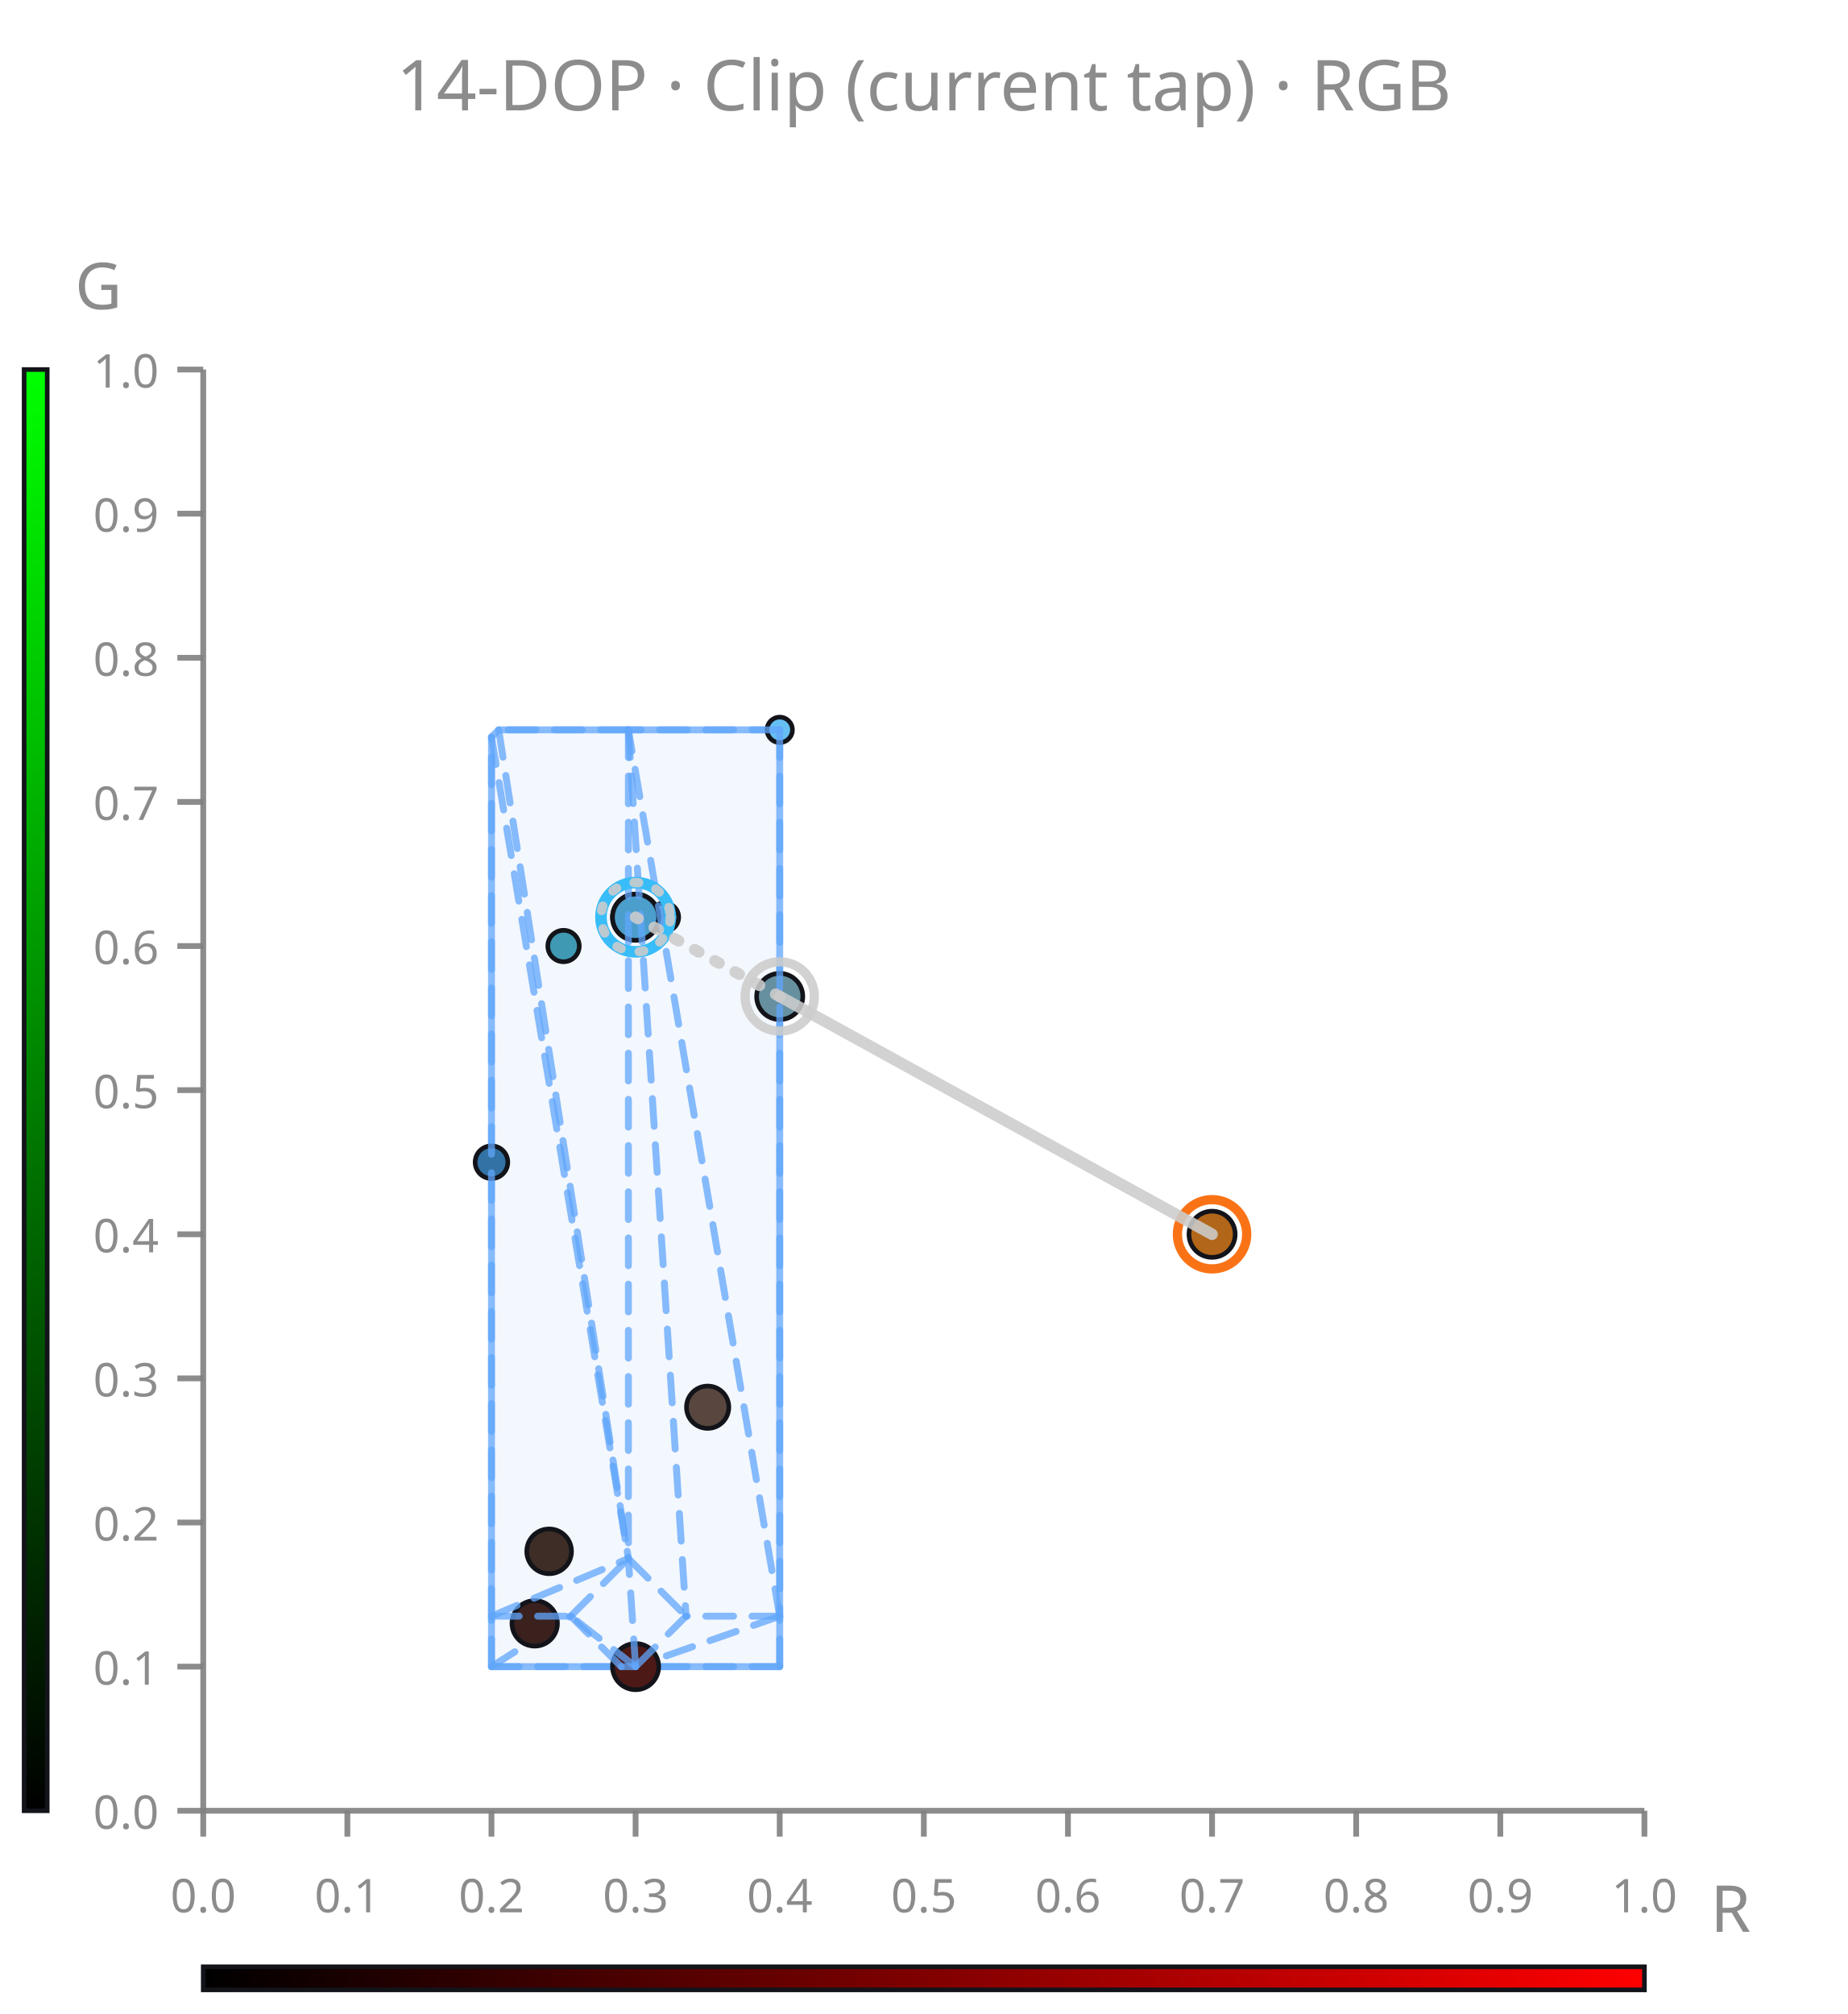
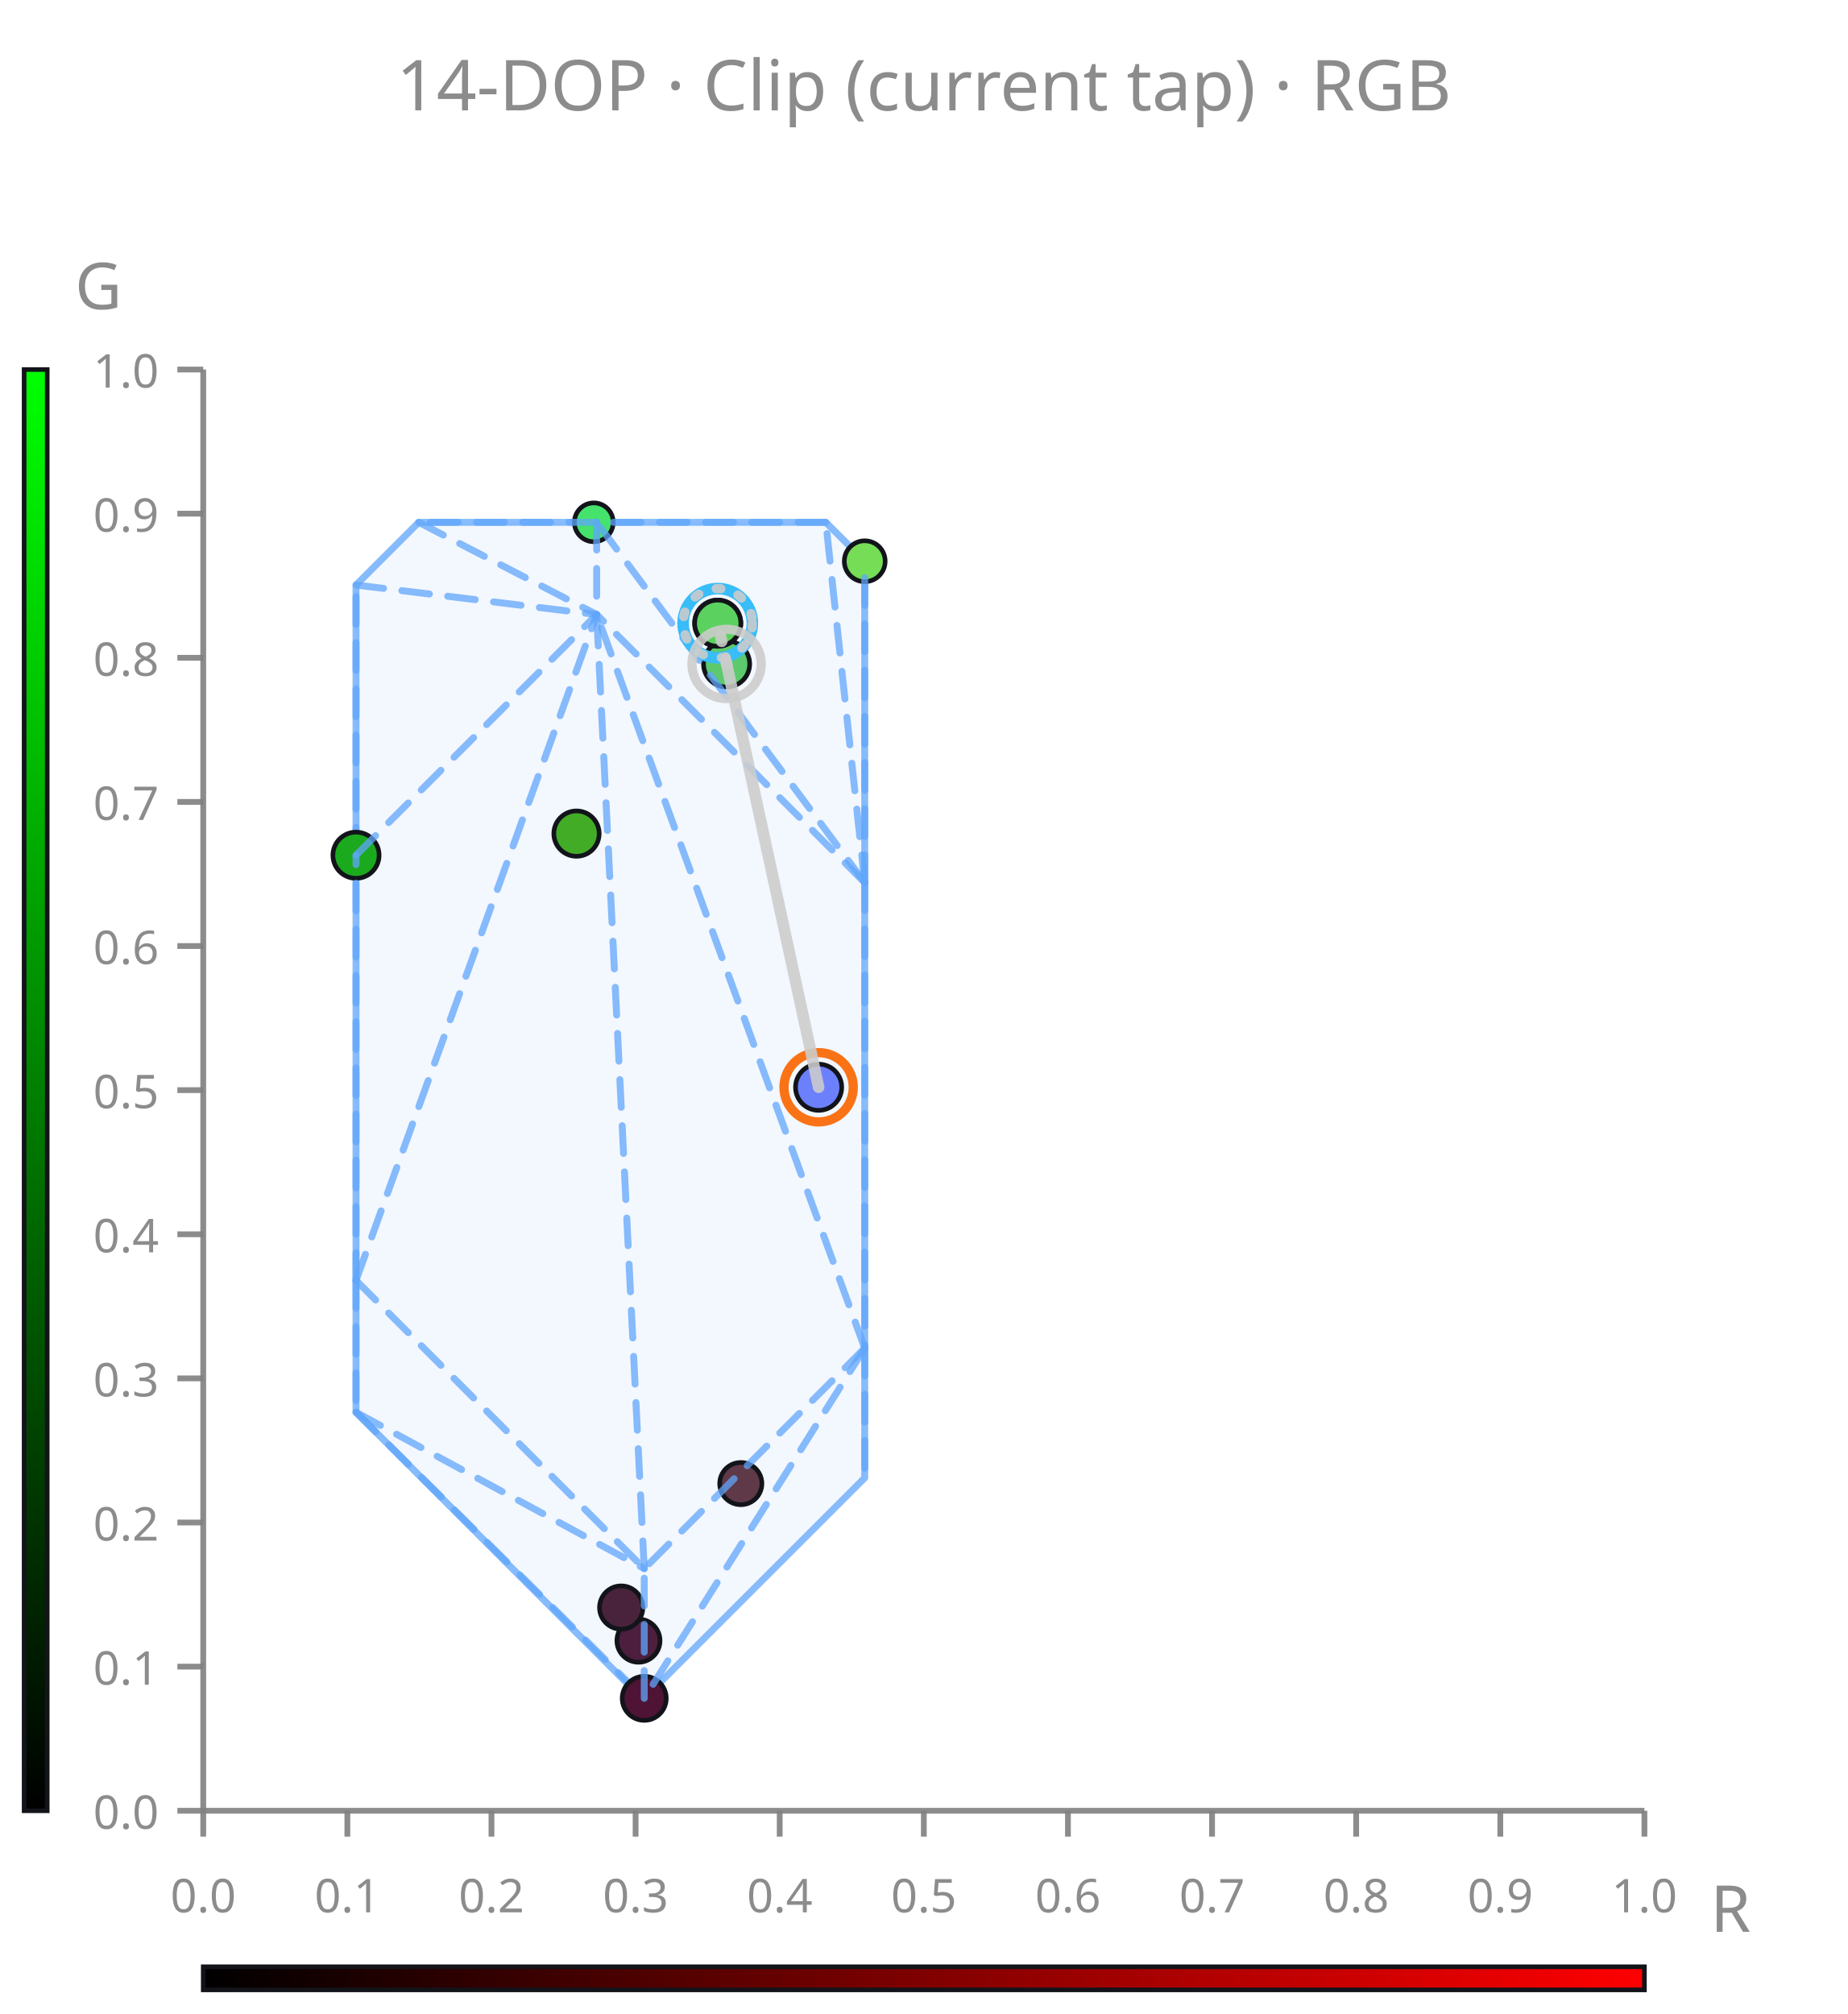
<svg xmlns="http://www.w3.org/2000/svg" baseProfile="full" height="436.0px" version="1.1" viewBox="0,0,400.0,436.0" width="400.0px">
  <defs>
    <linearGradient gradientUnits="userSpaceOnUse" id="plotGradY_2_1_4" x1="7.724" x2="7.724" y1="80" y2="392.0">
      <stop offset="0" stop-color="rgb(0,255,0)" />
      <stop offset="1" stop-color="rgb(0,0,0)" />
    </linearGradient>
    <linearGradient gradientUnits="userSpaceOnUse" id="plotGradX_2_1_4" x1="44.0" x2="356" y1="428.276" y2="428.276">
      <stop offset="0" stop-color="rgb(0,0,0)" />
      <stop offset="1" stop-color="rgb(255,0,0)" />
    </linearGradient>
  </defs>
  <g class="layer_bg" />
  <g class="layer_boundary">
-     <polygon fill="rgba(59,130,246,0.06)" points="106.4,360.8 168.8,360.8 168.8,158 107.96,158 106.4,159.56" stroke="rgba(96,165,250,0.75)" stroke-linejoin="round" stroke-width="1.5" />
+     <polygon fill="rgba(59,130,246,0.06)" points="77.072,305.732 139.004,367.664 139.472,367.664 187.208,319.928 187.208,121.496 178.784,113.072 90.644,113.072 77.072,126.644" stroke="rgba(96,165,250,0.75)" stroke-linejoin="round" stroke-width="1.5" />
  </g>
  <g class="layer_axes">
    <line fill="none" stroke="rgba(128,128,128,0.9)" stroke-width="1.25" x1="44.0" x2="356" y1="392.0" y2="392.0" />
    <line fill="none" stroke="rgba(128,128,128,0.9)" stroke-width="1.25" x1="44.0" x2="44.0" y1="392.0" y2="80" />
    <line fill="none" stroke="rgba(128,128,128,0.9)" stroke-width="1.25" x1="44.0" x2="44.0" y1="392.0" y2="397.6" />
    <text dominant-baseline="hanging" fill="rgba(128,128,128,0.9)" font-family="sans-serif" font-size="10.08" text-anchor="middle" x="44.0" y="406.168">0.0</text>
    <line fill="none" stroke="rgba(128,128,128,0.9)" stroke-width="1.25" x1="75.2" x2="75.2" y1="392.0" y2="397.6" />
    <text dominant-baseline="hanging" fill="rgba(128,128,128,0.9)" font-family="sans-serif" font-size="10.08" text-anchor="middle" x="75.2" y="406.168">0.1</text>
    <line fill="none" stroke="rgba(128,128,128,0.9)" stroke-width="1.25" x1="106.4" x2="106.4" y1="392.0" y2="397.6" />
    <text dominant-baseline="hanging" fill="rgba(128,128,128,0.9)" font-family="sans-serif" font-size="10.08" text-anchor="middle" x="106.4" y="406.168">0.2</text>
    <line fill="none" stroke="rgba(128,128,128,0.9)" stroke-width="1.25" x1="137.6" x2="137.6" y1="392.0" y2="397.6" />
    <text dominant-baseline="hanging" fill="rgba(128,128,128,0.9)" font-family="sans-serif" font-size="10.08" text-anchor="middle" x="137.6" y="406.168">0.3</text>
    <line fill="none" stroke="rgba(128,128,128,0.9)" stroke-width="1.25" x1="168.8" x2="168.8" y1="392.0" y2="397.6" />
    <text dominant-baseline="hanging" fill="rgba(128,128,128,0.9)" font-family="sans-serif" font-size="10.08" text-anchor="middle" x="168.8" y="406.168">0.4</text>
    <line fill="none" stroke="rgba(128,128,128,0.9)" stroke-width="1.25" x1="200" x2="200" y1="392.0" y2="397.6" />
    <text dominant-baseline="hanging" fill="rgba(128,128,128,0.9)" font-family="sans-serif" font-size="10.08" text-anchor="middle" x="200" y="406.168">0.5</text>
    <line fill="none" stroke="rgba(128,128,128,0.9)" stroke-width="1.25" x1="231.2" x2="231.2" y1="392.0" y2="397.6" />
    <text dominant-baseline="hanging" fill="rgba(128,128,128,0.9)" font-family="sans-serif" font-size="10.08" text-anchor="middle" x="231.2" y="406.168">0.6</text>
    <line fill="none" stroke="rgba(128,128,128,0.9)" stroke-width="1.25" x1="262.4" x2="262.4" y1="392.0" y2="397.6" />
    <text dominant-baseline="hanging" fill="rgba(128,128,128,0.9)" font-family="sans-serif" font-size="10.08" text-anchor="middle" x="262.4" y="406.168">0.7</text>
    <line fill="none" stroke="rgba(128,128,128,0.9)" stroke-width="1.25" x1="293.6" x2="293.6" y1="392.0" y2="397.6" />
    <text dominant-baseline="hanging" fill="rgba(128,128,128,0.9)" font-family="sans-serif" font-size="10.08" text-anchor="middle" x="293.6" y="406.168">0.8</text>
    <line fill="none" stroke="rgba(128,128,128,0.9)" stroke-width="1.25" x1="324.8" x2="324.8" y1="392.0" y2="397.6" />
    <text dominant-baseline="hanging" fill="rgba(128,128,128,0.9)" font-family="sans-serif" font-size="10.08" text-anchor="middle" x="324.8" y="406.168">0.9</text>
    <line fill="none" stroke="rgba(128,128,128,0.9)" stroke-width="1.25" x1="356" x2="356" y1="392.0" y2="397.6" />
    <text dominant-baseline="hanging" fill="rgba(128,128,128,0.9)" font-family="sans-serif" font-size="10.08" text-anchor="middle" x="356" y="406.168">1.0</text>
    <line fill="none" stroke="rgba(128,128,128,0.9)" stroke-width="1.25" x1="44.0" x2="38.4" y1="392.0" y2="392.0" />
    <text dominant-baseline="central" fill="rgba(128,128,128,0.9)" font-family="sans-serif" font-size="10.08" text-anchor="end" x="34.4" y="392.0">0.0</text>
    <line fill="none" stroke="rgba(128,128,128,0.9)" stroke-width="1.25" x1="44.0" x2="38.4" y1="360.8" y2="360.8" />
    <text dominant-baseline="central" fill="rgba(128,128,128,0.9)" font-family="sans-serif" font-size="10.08" text-anchor="end" x="34.4" y="360.8">0.1</text>
    <line fill="none" stroke="rgba(128,128,128,0.9)" stroke-width="1.25" x1="44.0" x2="38.4" y1="329.6" y2="329.6" />
    <text dominant-baseline="central" fill="rgba(128,128,128,0.9)" font-family="sans-serif" font-size="10.08" text-anchor="end" x="34.4" y="329.6">0.2</text>
    <line fill="none" stroke="rgba(128,128,128,0.9)" stroke-width="1.25" x1="44.0" x2="38.4" y1="298.4" y2="298.4" />
    <text dominant-baseline="central" fill="rgba(128,128,128,0.9)" font-family="sans-serif" font-size="10.08" text-anchor="end" x="34.4" y="298.4">0.3</text>
    <line fill="none" stroke="rgba(128,128,128,0.9)" stroke-width="1.25" x1="44.0" x2="38.4" y1="267.2" y2="267.2" />
    <text dominant-baseline="central" fill="rgba(128,128,128,0.9)" font-family="sans-serif" font-size="10.08" text-anchor="end" x="34.4" y="267.2">0.4</text>
    <line fill="none" stroke="rgba(128,128,128,0.9)" stroke-width="1.25" x1="44.0" x2="38.4" y1="236" y2="236" />
    <text dominant-baseline="central" fill="rgba(128,128,128,0.9)" font-family="sans-serif" font-size="10.08" text-anchor="end" x="34.4" y="236">0.5</text>
    <line fill="none" stroke="rgba(128,128,128,0.9)" stroke-width="1.25" x1="44.0" x2="38.4" y1="204.8" y2="204.8" />
    <text dominant-baseline="central" fill="rgba(128,128,128,0.9)" font-family="sans-serif" font-size="10.08" text-anchor="end" x="34.4" y="204.8">0.6</text>
    <line fill="none" stroke="rgba(128,128,128,0.9)" stroke-width="1.25" x1="44.0" x2="38.4" y1="173.6" y2="173.6" />
    <text dominant-baseline="central" fill="rgba(128,128,128,0.9)" font-family="sans-serif" font-size="10.08" text-anchor="end" x="34.4" y="173.6">0.7</text>
    <line fill="none" stroke="rgba(128,128,128,0.9)" stroke-width="1.25" x1="44.0" x2="38.4" y1="142.4" y2="142.4" />
    <text dominant-baseline="central" fill="rgba(128,128,128,0.9)" font-family="sans-serif" font-size="10.08" text-anchor="end" x="34.4" y="142.4">0.8</text>
    <line fill="none" stroke="rgba(128,128,128,0.9)" stroke-width="1.25" x1="44.0" x2="38.4" y1="111.2" y2="111.2" />
    <text dominant-baseline="central" fill="rgba(128,128,128,0.9)" font-family="sans-serif" font-size="10.08" text-anchor="end" x="34.4" y="111.2">0.9</text>
    <line fill="none" stroke="rgba(128,128,128,0.9)" stroke-width="1.25" x1="44.0" x2="38.4" y1="80" y2="80" />
    <text dominant-baseline="central" fill="rgba(128,128,128,0.9)" font-family="sans-serif" font-size="10.08" text-anchor="end" x="34.4" y="80">1.0</text>
    <text fill="rgba(128,128,128,0.9)" font-family="sans-serif" font-size="14" x="370.3" y="418.208">R</text>
    <text fill="rgba(128,128,128,0.9)" font-family="sans-serif" font-size="14" x="16.224" y="66.928">G</text>
    <rect fill="url(#plotGradY_2_1_4) none" height="312" shape-rendering="geometricPrecision" stroke="rgba(18,20,26,1.0)" stroke-width="1.0" width="5.0" x="5.224" y="80" />
    <rect fill="url(#plotGradX_2_1_4) none" height="5.0" shape-rendering="geometricPrecision" stroke="rgba(18,20,26,1.0)" stroke-width="1.0" width="312" x="44.0" y="425.776" />
  </g>
  <g class="layer_dots">
-     <circle cx="168.8" cy="158" fill="rgb(102,191,242)" r="2.75" stroke="rgba(18,20,26,1.0)" stroke-width="1.0" />
-     <circle cx="143.84" cy="198.56" fill="rgb(81,158,209)" r="3.09" stroke="rgba(18,20,26,1.0)" stroke-width="1.0" />
-     <circle cx="137.6" cy="198.56" fill="rgb(76,158,204)" r="5.0" stroke="rgba(18,20,26,1.0)" stroke-width="1.0" />
-     <circle cx="137.6" cy="198.56" fill="rgb(76,158,204)" r="5.0" stroke="rgba(18,20,26,1.0)" stroke-width="1.0" />
-     <line fill="none" stroke="rgba(96,165,250,0.75)" stroke-dasharray="6,4" stroke-linecap="round" stroke-width="1.5" x1="168.8" x2="136.04" y1="158" y2="158" />
-     <line fill="none" stroke="rgba(96,165,250,0.75)" stroke-dasharray="6,4" stroke-linecap="round" stroke-width="1.5" x1="136.04" x2="107.96" y1="158" y2="158" />
-     <circle cx="122" cy="204.8" fill="rgb(63,153,178)" r="3.404" stroke="rgba(18,20,26,1.0)" stroke-width="1.0" />
-     <circle cx="106.4" cy="251.6" fill="rgb(51,114,165)" r="3.535" stroke="rgba(18,20,26,1.0)" stroke-width="1.0" />
-     <circle cx="168.8" cy="215.72" fill="rgb(102,144,159)" r="5.0" stroke="rgba(18,20,26,1.0)" stroke-width="1.0" />
-     <line fill="none" stroke="rgba(96,165,250,0.75)" stroke-dasharray="6,4" stroke-linecap="round" stroke-width="1.5" x1="168.8" x2="168.8" y1="158" y2="349.88" />
-     <line fill="none" stroke="rgba(96,165,250,0.75)" stroke-dasharray="6,4" stroke-linecap="round" stroke-width="1.5" x1="106.4" x2="106.4" y1="349.88" y2="159.56" />
-     <line fill="none" stroke="rgba(96,165,250,0.75)" stroke-dasharray="6,4" stroke-linecap="round" stroke-width="1.5" x1="106.4" x2="136.04" y1="159.56" y2="337.4" />
-     <line fill="none" stroke="rgba(96,165,250,0.75)" stroke-dasharray="6,4" stroke-linecap="round" stroke-width="1.5" x1="107.96" x2="136.04" y1="158" y2="337.4" />
-     <line fill="none" stroke="rgba(96,165,250,0.75)" stroke-dasharray="6,4" stroke-linecap="round" stroke-width="1.5" x1="168.8" x2="136.04" y1="349.88" y2="158" />
-     <line fill="none" stroke="rgba(96,165,250,0.75)" stroke-dasharray="6,4" stroke-linecap="round" stroke-width="1.5" x1="136.04" x2="136.04" y1="158" y2="337.4" />
-     <line fill="none" stroke="rgba(96,165,250,0.75)" stroke-dasharray="6,4" stroke-linecap="round" stroke-width="1.5" x1="136.04" x2="148.52" y1="158" y2="349.88" />
-     <circle cx="153.2" cy="304.64" fill="rgb(89,71,63)" r="4.581" stroke="rgba(18,20,26,1.0)" stroke-width="1.0" />
-     <line fill="none" stroke="rgba(96,165,250,0.75)" stroke-dasharray="6,4" stroke-linecap="round" stroke-width="1.5" x1="168.8" x2="168.8" y1="360.8" y2="349.88" />
-     <line fill="none" stroke="rgba(96,165,250,0.75)" stroke-dasharray="6,4" stroke-linecap="round" stroke-width="1.5" x1="106.4" x2="106.4" y1="360.8" y2="349.88" />
-     <circle cx="118.88" cy="335.84" fill="rgb(61,45,38)" r="4.843" stroke="rgba(18,20,26,1.0)" stroke-width="1.0" />
-     <line fill="none" stroke="rgba(96,165,250,0.75)" stroke-dasharray="6,4" stroke-linecap="round" stroke-width="1.5" x1="168.8" x2="137.6" y1="360.8" y2="360.8" />
-     <line fill="none" stroke="rgba(96,165,250,0.75)" stroke-dasharray="6,4" stroke-linecap="round" stroke-width="1.5" x1="106.4" x2="134.48" y1="360.8" y2="360.8" />
-     <line fill="none" stroke="rgba(96,165,250,0.75)" stroke-dasharray="6,4" stroke-linecap="round" stroke-width="1.5" x1="106.4" x2="123.56" y1="360.8" y2="349.88" />
-     <line fill="none" stroke="rgba(96,165,250,0.75)" stroke-dasharray="6,4" stroke-linecap="round" stroke-width="1.5" x1="168.8" x2="137.6" y1="349.88" y2="360.8" />
-     <line fill="none" stroke="rgba(96,165,250,0.75)" stroke-dasharray="6,4" stroke-linecap="round" stroke-width="1.5" x1="168.8" x2="148.52" y1="349.88" y2="349.88" />
-     <circle cx="115.76" cy="351.44" fill="rgb(58,33,30)" r="4.922" stroke="rgba(18,20,26,1.0)" stroke-width="1.0" />
-     <line fill="none" stroke="rgba(96,165,250,0.75)" stroke-dasharray="6,4" stroke-linecap="round" stroke-width="1.5" x1="106.4" x2="123.56" y1="349.88" y2="349.88" />
-     <line fill="none" stroke="rgba(96,165,250,0.75)" stroke-dasharray="6,4" stroke-linecap="round" stroke-width="1.5" x1="106.4" x2="136.04" y1="349.88" y2="337.4" />
-     <circle cx="262.4" cy="267.2" fill="rgb(178,102,25)" r="5.0" stroke="rgba(18,20,26,1.0)" stroke-width="1.0" />
-     <circle cx="137.6" cy="360.8" fill="rgb(76,25,22)" r="5.0" stroke="rgba(18,20,26,1.0)" stroke-width="1.0" />
-     <line fill="none" stroke="rgba(96,165,250,0.75)" stroke-dasharray="6,4" stroke-linecap="round" stroke-width="1.5" x1="134.48" x2="137.6" y1="360.8" y2="360.8" />
-     <line fill="none" stroke="rgba(96,165,250,0.75)" stroke-dasharray="6,4" stroke-linecap="round" stroke-width="1.5" x1="134.48" x2="123.56" y1="360.8" y2="349.88" />
-     <line fill="none" stroke="rgba(96,165,250,0.75)" stroke-dasharray="6,4" stroke-linecap="round" stroke-width="1.5" x1="137.6" x2="123.56" y1="360.8" y2="349.88" />
-     <line fill="none" stroke="rgba(96,165,250,0.75)" stroke-dasharray="6,4" stroke-linecap="round" stroke-width="1.5" x1="137.6" x2="136.04" y1="360.8" y2="337.4" />
-     <line fill="none" stroke="rgba(96,165,250,0.75)" stroke-dasharray="6,4" stroke-linecap="round" stroke-width="1.5" x1="137.6" x2="148.52" y1="360.8" y2="349.88" />
-     <line fill="none" stroke="rgba(96,165,250,0.75)" stroke-dasharray="6,4" stroke-linecap="round" stroke-width="1.5" x1="123.56" x2="136.04" y1="349.88" y2="337.4" />
-     <line fill="none" stroke="rgba(96,165,250,0.75)" stroke-dasharray="6,4" stroke-linecap="round" stroke-width="1.5" x1="136.04" x2="148.52" y1="337.4" y2="349.88" />
+     <circle cx="177.224" cy="235.376" fill="rgb(108,128,251)" r="5.0" stroke="rgba(18,20,26,1.0)" stroke-width="1.0" />
+     <circle cx="128.552" cy="113.072" fill="rgb(69,227,108)" r="4.201" stroke="rgba(18,20,26,1.0)" stroke-width="1.0" />
+     <circle cx="157.302" cy="143.733" fill="rgb(92,202,108)" r="5.0" stroke="rgba(18,20,26,1.0)" stroke-width="1.0" />
+     <circle cx="155.384" cy="134.912" fill="rgb(91,210,95)" r="5.0" stroke="rgba(18,20,26,1.0)" stroke-width="1.0" />
+     <circle cx="155.384" cy="134.912" fill="rgb(91,210,95)" r="5.0" stroke="rgba(18,20,26,1.0)" stroke-width="1.0" />
+     <circle cx="187.208" cy="121.496" fill="rgb(117,221,86)" r="4.423" stroke="rgba(18,20,26,1.0)" stroke-width="1.0" />
+     <circle cx="160.376" cy="321.176" fill="rgb(95,57,72)" r="4.566" stroke="rgba(18,20,26,1.0)" stroke-width="1.0" />
+     <line fill="none" stroke="rgba(96,165,250,0.75)" stroke-dasharray="6,4" stroke-linecap="round" stroke-width="1.5" x1="178.784" x2="129.176" y1="113.072" y2="113.072" />
+     <circle cx="138.224" cy="355.184" fill="rgb(77,30,62)" r="4.666" stroke="rgba(18,20,26,1.0)" stroke-width="1.0" />
+     <line fill="none" stroke="rgba(96,165,250,0.75)" stroke-dasharray="6,4" stroke-linecap="round" stroke-width="1.5" x1="129.176" x2="90.644" y1="113.072" y2="113.072" />
+     <circle cx="134.48" cy="348.008" fill="rgb(73,35,60)" r="4.687" stroke="rgba(18,20,26,1.0)" stroke-width="1.0" />
+     <line fill="none" stroke="rgba(96,165,250,0.75)" stroke-dasharray="6,4" stroke-linecap="round" stroke-width="1.5" x1="187.208" x2="187.208" y1="191.072" y2="121.496" />
+     <line fill="none" stroke="rgba(96,165,250,0.75)" stroke-dasharray="6,4" stroke-linecap="round" stroke-width="1.5" x1="187.208" x2="178.784" y1="191.072" y2="113.072" />
+     <line fill="none" stroke="rgba(96,165,250,0.75)" stroke-dasharray="6,4" stroke-linecap="round" stroke-width="1.5" x1="77.072" x2="77.072" y1="185.144" y2="126.644" />
+     <line fill="none" stroke="rgba(96,165,250,0.75)" stroke-dasharray="6,4" stroke-linecap="round" stroke-width="1.5" x1="77.072" x2="129.176" y1="126.644" y2="133.04" />
+     <line fill="none" stroke="rgba(96,165,250,0.75)" stroke-dasharray="6,4" stroke-linecap="round" stroke-width="1.5" x1="90.644" x2="129.176" y1="113.072" y2="133.04" />
+     <line fill="none" stroke="rgba(96,165,250,0.75)" stroke-dasharray="6,4" stroke-linecap="round" stroke-width="1.5" x1="77.072" x2="139.472" y1="305.732" y2="367.664" />
+     <circle cx="139.472" cy="367.664" fill="rgb(78,19,53)" r="4.767" stroke="rgba(18,20,26,1.0)" stroke-width="1.0" />
+     <line fill="none" stroke="rgba(96,165,250,0.75)" stroke-dasharray="6,4" stroke-linecap="round" stroke-width="1.5" x1="77.072" x2="139.472" y1="305.732" y2="339.584" />
+     <line fill="none" stroke="rgba(96,165,250,0.75)" stroke-dasharray="6,4" stroke-linecap="round" stroke-width="1.5" x1="77.072" x2="77.072" y1="277.184" y2="305.732" />
+     <line fill="none" stroke="rgba(96,165,250,0.75)" stroke-dasharray="6,4" stroke-linecap="round" stroke-width="1.5" x1="187.208" x2="187.208" y1="291.848" y2="319.928" />
+     <line fill="none" stroke="rgba(96,165,250,0.75)" stroke-dasharray="6,4" stroke-linecap="round" stroke-width="1.5" x1="187.208" x2="139.472" y1="291.848" y2="367.664" />
+     <line fill="none" stroke="rgba(96,165,250,0.75)" stroke-dasharray="6,4" stroke-linecap="round" stroke-width="1.5" x1="139.472" x2="139.472" y1="367.664" y2="339.584" />
+     <circle cx="124.808" cy="180.464" fill="rgb(66,172,39)" r="4.909" stroke="rgba(18,20,26,1.0)" stroke-width="1.0" />
+     <line fill="none" stroke="rgba(96,165,250,0.75)" stroke-dasharray="6,4" stroke-linecap="round" stroke-width="1.5" x1="187.208" x2="129.176" y1="191.072" y2="113.072" />
+     <line fill="none" stroke="rgba(96,165,250,0.75)" stroke-dasharray="6,4" stroke-linecap="round" stroke-width="1.5" x1="129.176" x2="129.176" y1="113.072" y2="133.04" />
+     <line fill="none" stroke="rgba(96,165,250,0.75)" stroke-dasharray="6,4" stroke-linecap="round" stroke-width="1.5" x1="139.472" x2="129.176" y1="339.584" y2="133.04" />
+     <circle cx="77.072" cy="185.144" fill="rgb(27,169,30)" r="5.0" stroke="rgba(18,20,26,1.0)" stroke-width="1.0" />
+     <line fill="none" stroke="rgba(96,165,250,0.75)" stroke-dasharray="6,4" stroke-linecap="round" stroke-width="1.5" x1="187.208" x2="187.208" y1="191.072" y2="291.848" />
+     <line fill="none" stroke="rgba(96,165,250,0.75)" stroke-dasharray="6,4" stroke-linecap="round" stroke-width="1.5" x1="187.208" x2="129.176" y1="191.072" y2="133.04" />
+     <line fill="none" stroke="rgba(96,165,250,0.75)" stroke-dasharray="6,4" stroke-linecap="round" stroke-width="1.5" x1="187.208" x2="139.472" y1="291.848" y2="339.584" />
+     <line fill="none" stroke="rgba(96,165,250,0.75)" stroke-dasharray="6,4" stroke-linecap="round" stroke-width="1.5" x1="187.208" x2="129.176" y1="291.848" y2="133.04" />
+     <line fill="none" stroke="rgba(96,165,250,0.75)" stroke-dasharray="6,4" stroke-linecap="round" stroke-width="1.5" x1="77.072" x2="77.072" y1="277.184" y2="185.144" />
+     <line fill="none" stroke="rgba(96,165,250,0.75)" stroke-dasharray="6,4" stroke-linecap="round" stroke-width="1.5" x1="77.072" x2="139.472" y1="277.184" y2="339.584" />
+     <line fill="none" stroke="rgba(96,165,250,0.75)" stroke-dasharray="6,4" stroke-linecap="round" stroke-width="1.5" x1="77.072" x2="129.176" y1="277.184" y2="133.04" />
+     <line fill="none" stroke="rgba(96,165,250,0.75)" stroke-dasharray="6,4" stroke-linecap="round" stroke-width="1.5" x1="77.072" x2="129.176" y1="185.144" y2="133.04" />
  </g>
  <g class="layer_overlay">
-     <circle cx="137.6" cy="198.56" fill="none" r="7.5" stroke="rgba(56,189,248,1.0)" stroke-width="2.5" />
-     <circle cx="262.4" cy="267.2" fill="none" r="7.5" stroke="rgba(249,115,22,1.0)" stroke-width="2.0" />
-     <line stroke="rgba(204,204,204,0.88)" stroke-linecap="round" stroke-width="2.5" x1="262.4" x2="168.8" y1="267.2" y2="215.72" />
-     <circle cx="168.8" cy="215.72" fill="none" r="7.5" stroke="rgba(204,204,204,0.88)" stroke-width="2.0" />
-     <line fill="none" stroke="rgba(204,204,204,0.88)" stroke-dasharray="1 4" stroke-linecap="round" stroke-width="2.5" x1="168.8" x2="137.6" y1="215.72" y2="198.56" />
-     <circle cx="137.6" cy="198.56" fill="none" r="7.5" stroke="rgba(204,204,204,0.88)" stroke-dasharray="1 4" stroke-linecap="round" stroke-width="2.0" />
+     <circle cx="155.384" cy="134.912" fill="none" r="7.5" stroke="rgba(56,189,248,1.0)" stroke-width="2.5" />
+     <circle cx="177.224" cy="235.376" fill="none" r="7.5" stroke="rgba(249,115,22,1.0)" stroke-width="2.0" />
+     <line stroke="rgba(204,204,204,0.88)" stroke-linecap="round" stroke-width="2.5" x1="177.224" x2="157.302" y1="235.376" y2="143.733" />
+     <circle cx="157.302" cy="143.733" fill="none" r="7.5" stroke="rgba(204,204,204,0.88)" stroke-width="2.0" />
+     <line fill="none" stroke="rgba(204,204,204,0.88)" stroke-dasharray="1 4" stroke-linecap="round" stroke-width="2.5" x1="157.302" x2="155.384" y1="143.733" y2="134.912" />
+     <circle cx="155.384" cy="134.912" fill="none" r="7.5" stroke="rgba(204,204,204,0.88)" stroke-dasharray="1 4" stroke-linecap="round" stroke-width="2.0" />
  </g>
  <g class="layer_header">
    <text dominant-baseline="central" fill="rgba(128,128,128,0.9)" font-family="sans-serif" font-size="15.2" text-anchor="middle" x="200.0" y="18.0">14-DOP · Clip (current tap) · RGB</text>
  </g>
</svg>
